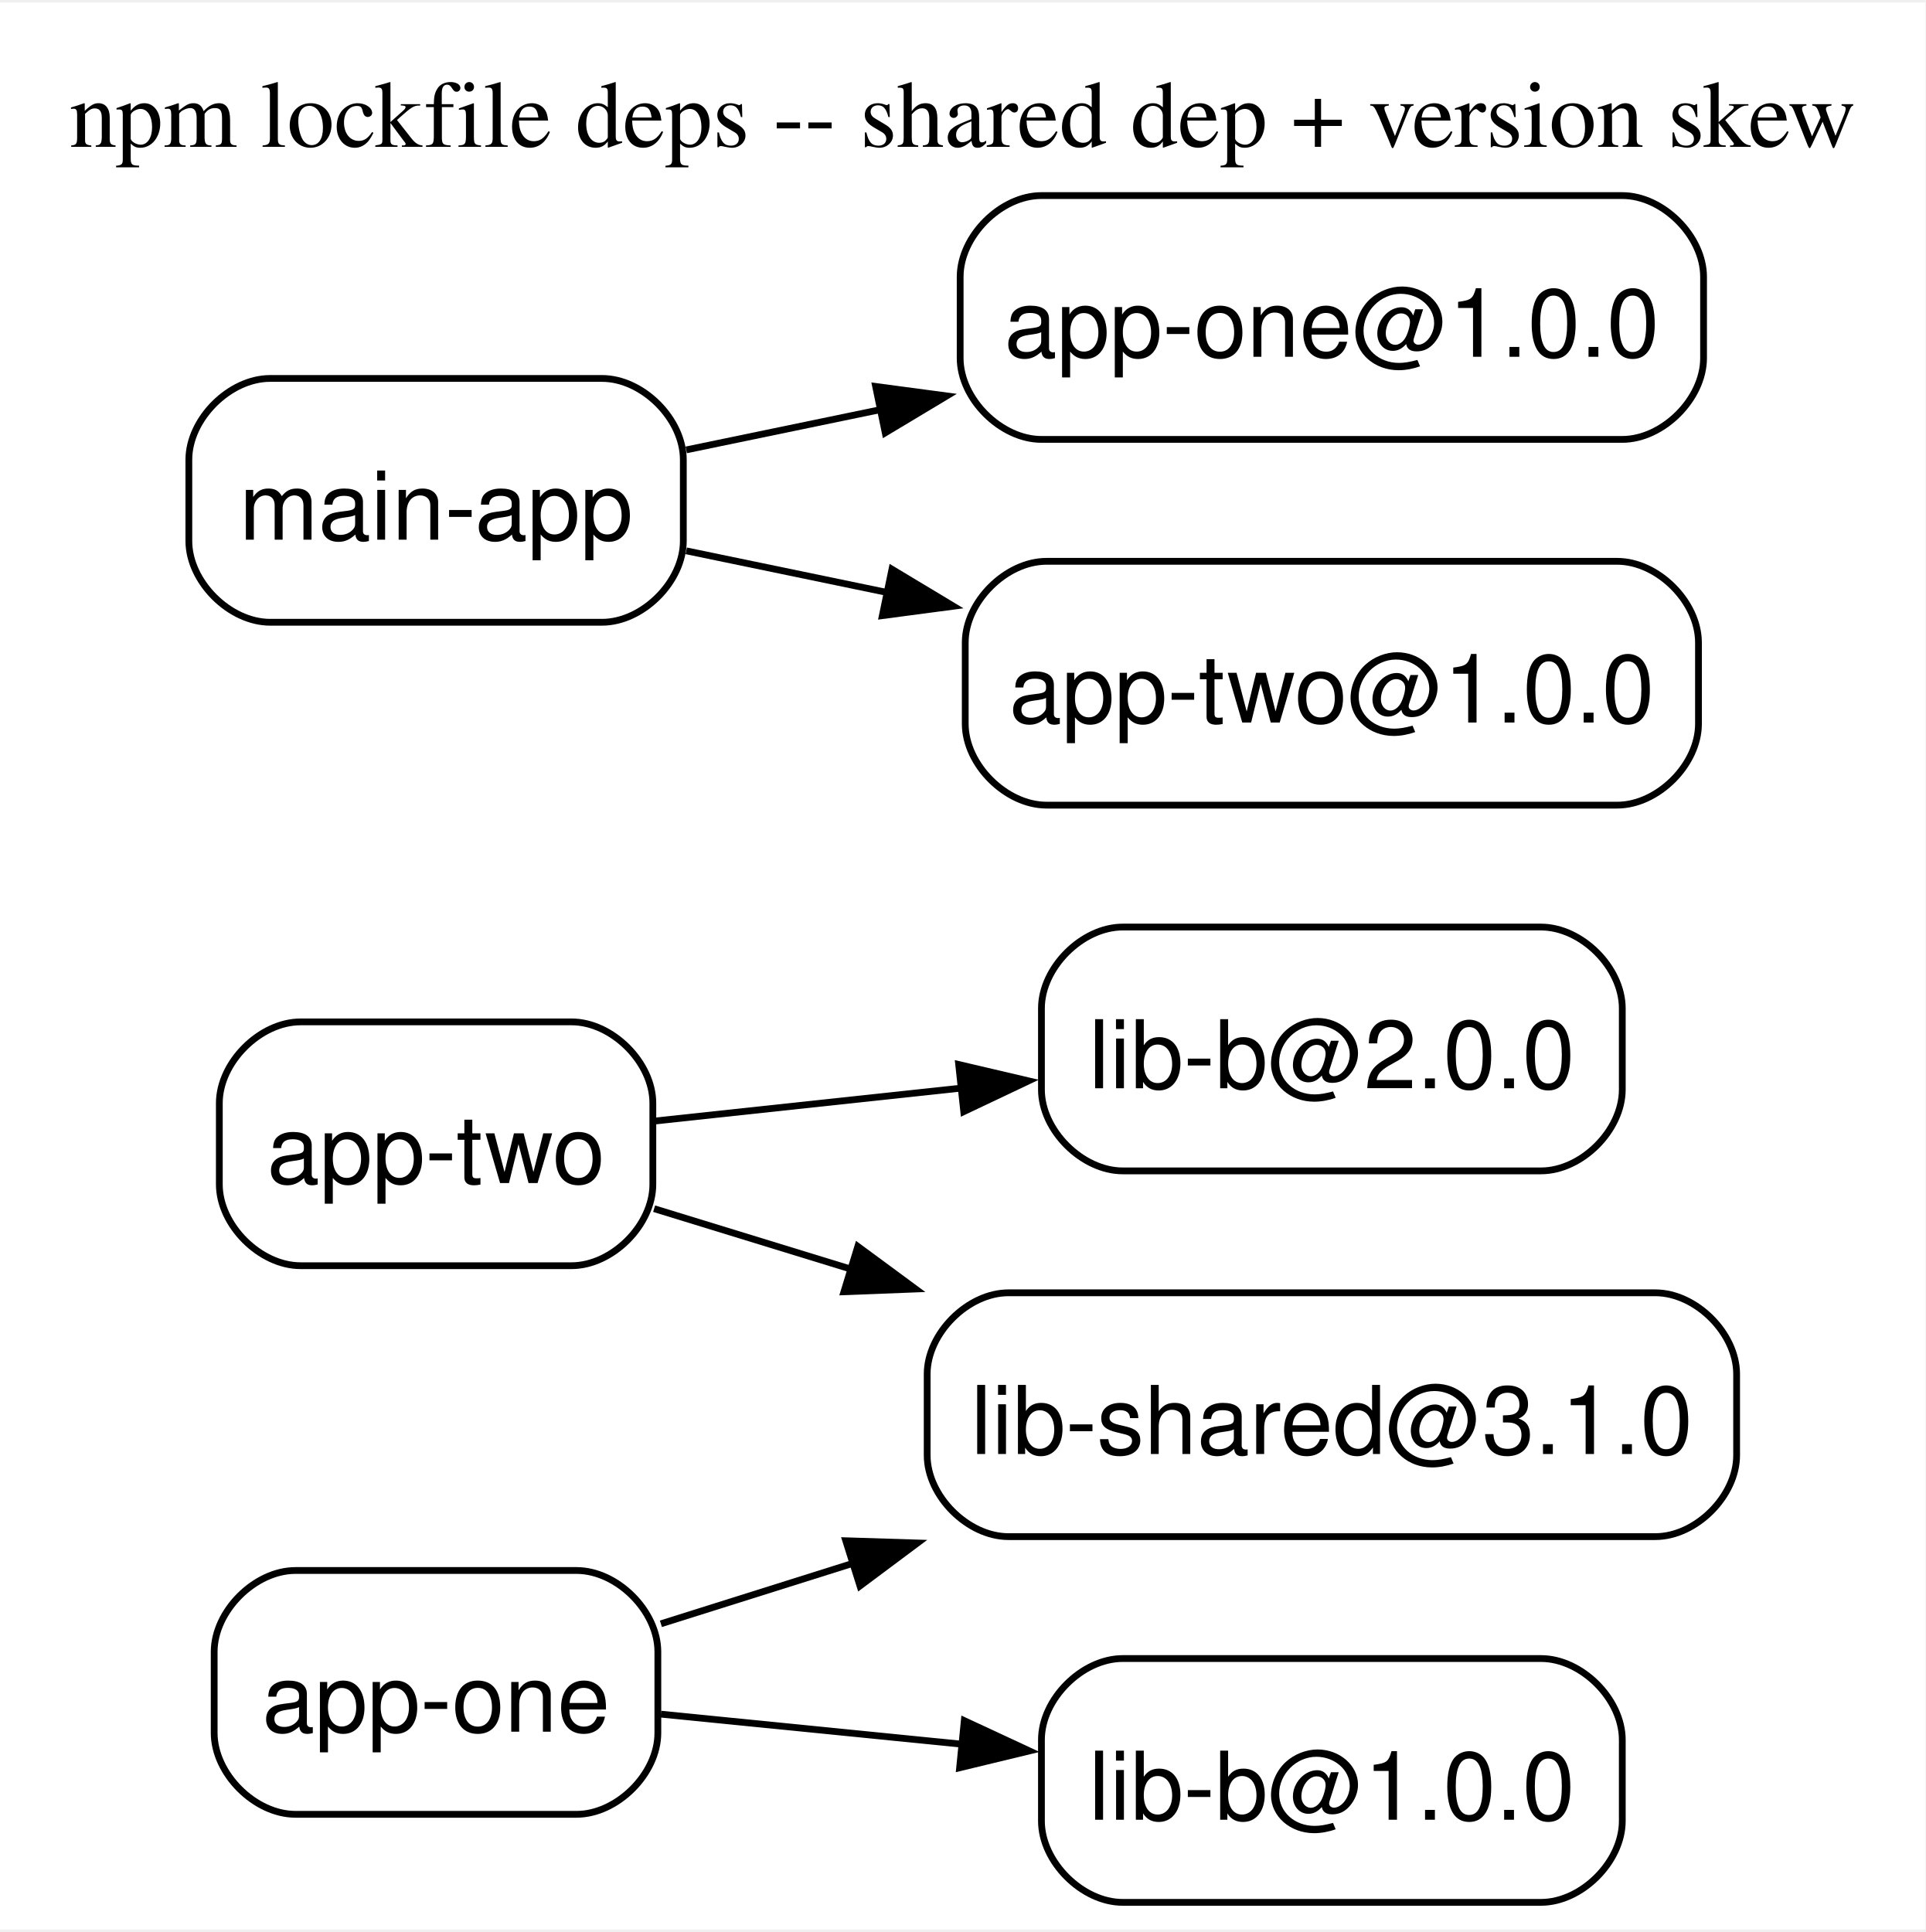
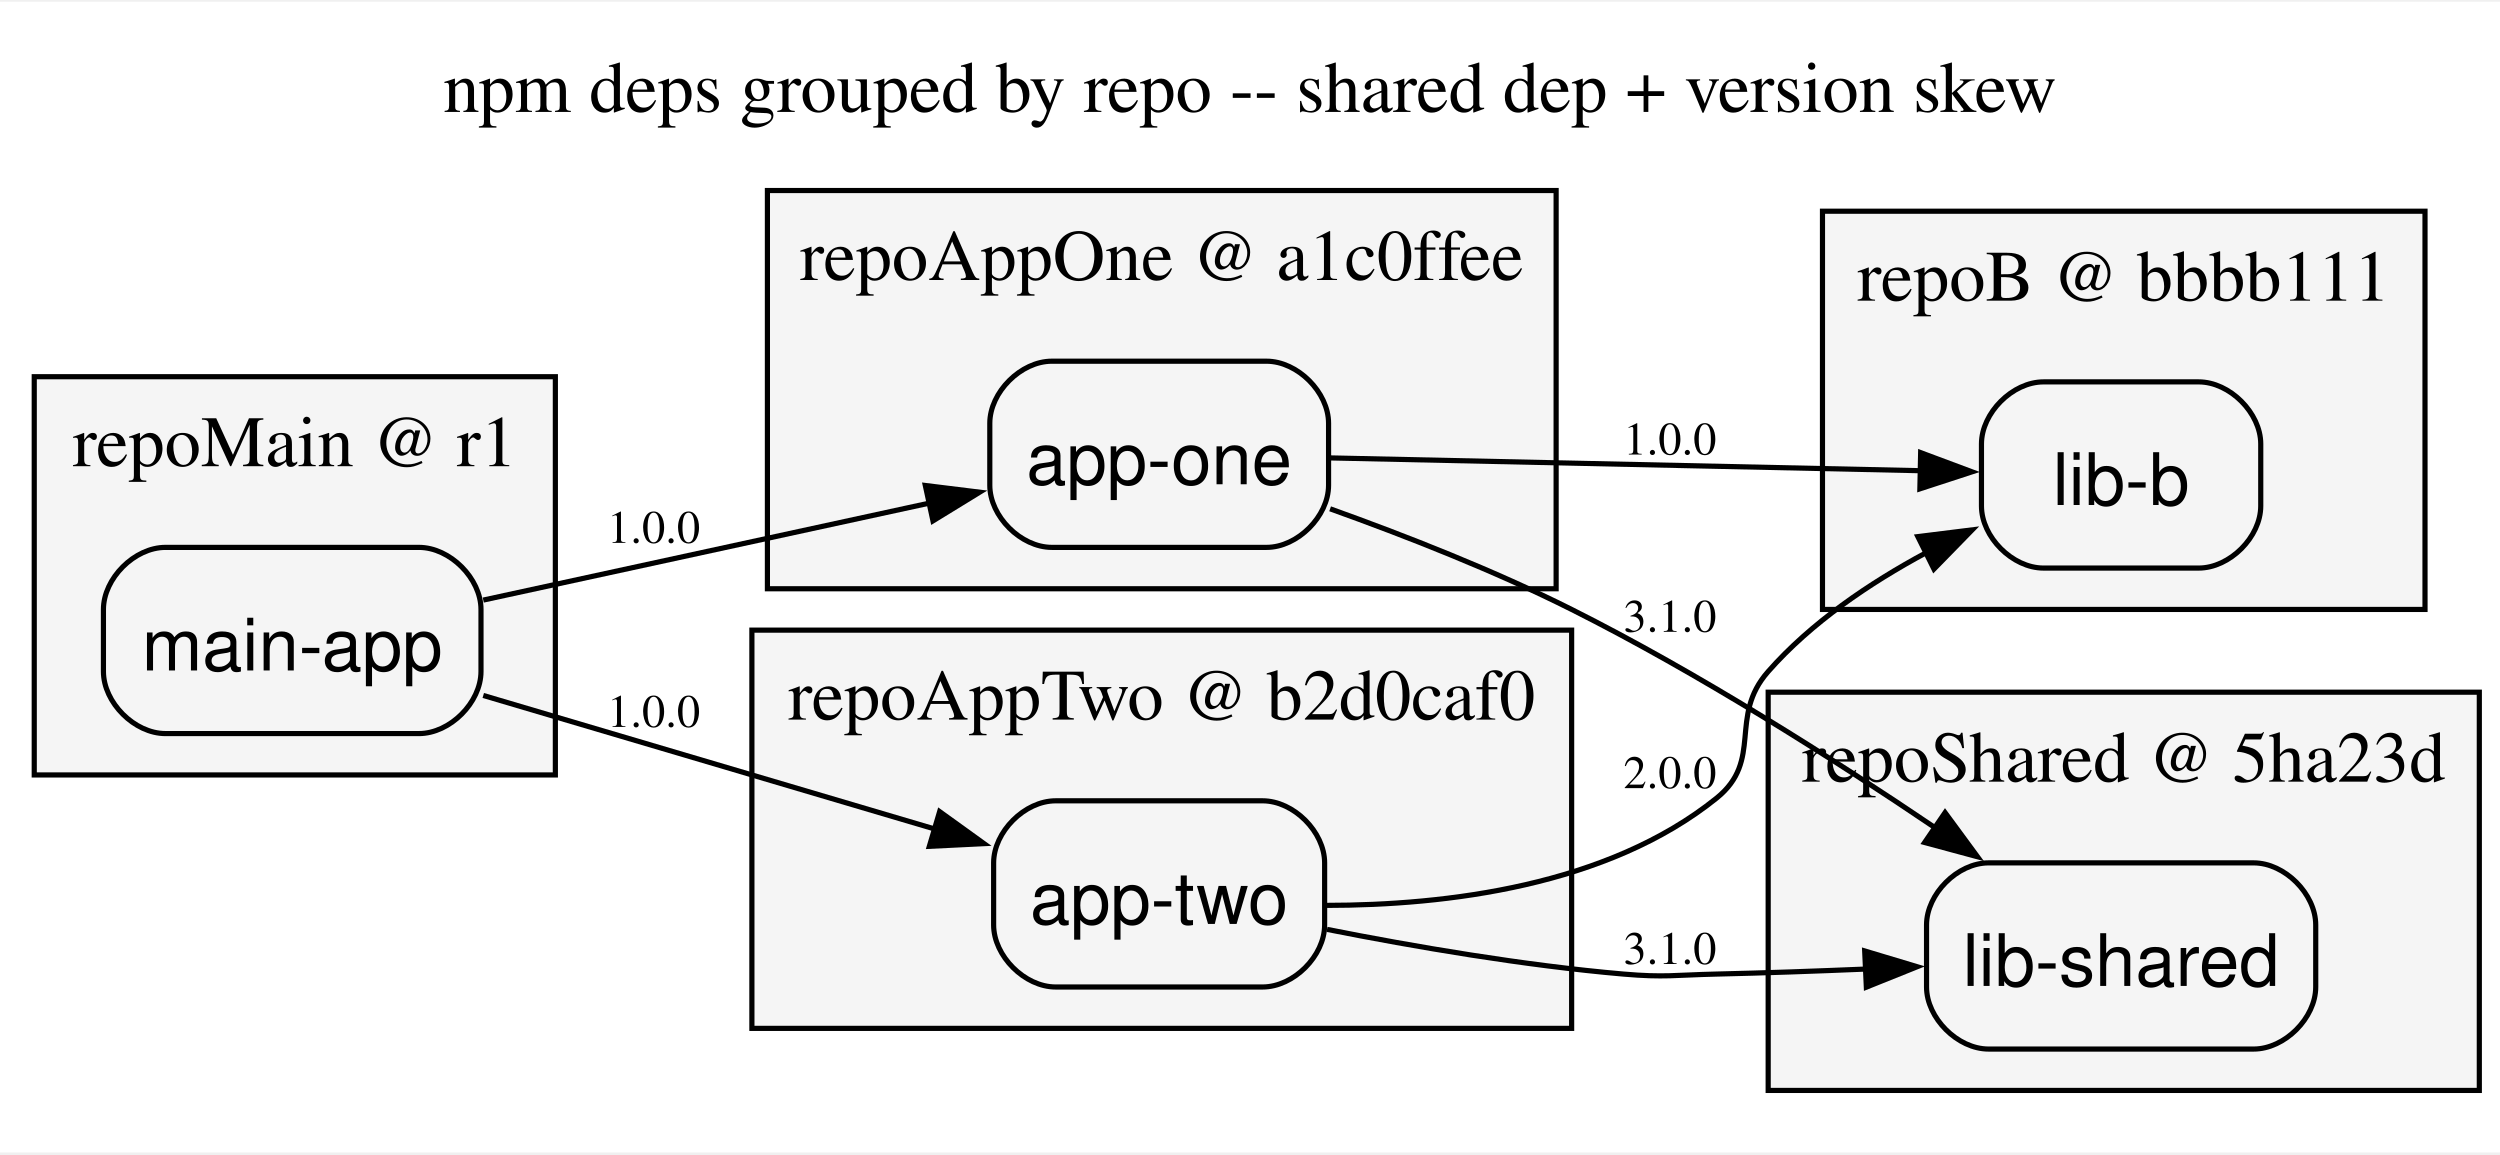
- <svg xmlns="http://www.w3.org/2000/svg" width="284pt" height="285pt" viewBox="0.00 0.00 284.25 284.50">
-   <g id="graph0" class="graph" transform="scale(1 1) rotate(0) translate(4 280.5)">
-     <polygon fill="white" stroke="none" points="-4,4 -4,-280.5 280.25,-280.5 280.25,4 -4,4" />
-     <text text-anchor="middle" x="138.12" y="-259.2" font-family="Times,serif" font-size="14.00">npm lockfile deps -- shared dep + version skew</text>
+ <svg xmlns="http://www.w3.org/2000/svg" width="483pt" height="223pt" viewBox="0.00 0.00 483.38 222.50">
+   <g id="graph0" class="graph" transform="scale(1 1) rotate(0) translate(4 218.5)">
+     <polygon fill="white" stroke="none" points="-4,4 -4,-218.5 479.38,-218.5 479.38,4 -4,4" />
+     <text text-anchor="middle" x="237.69" y="-197.2" font-family="Times,serif" font-size="14.00">npm deps grouped by repo -- shared dep + version skew</text>
+     <g id="clust1" class="cluster">
+       <polygon fill="whitesmoke" stroke="black" points="2.62,-69 2.62,-146 103.38,-146 103.38,-69 2.62,-69" />
+       <text text-anchor="middle" x="53" y="-128.7" font-family="Times,serif" font-size="14.00">repoMain @ r1</text>
+     </g>
+     <g id="clust2" class="cluster">
+       <polygon fill="whitesmoke" stroke="black" points="348.38,-101 348.38,-178 464.88,-178 464.88,-101 348.38,-101" />
+       <text text-anchor="middle" x="406.62" y="-160.7" font-family="Times,serif" font-size="14.00">repoB @ bbbb111</text>
+     </g>
+     <g id="clust3" class="cluster">
+       <polygon fill="whitesmoke" stroke="black" points="144.38,-105 144.38,-182 296.88,-182 296.88,-105 144.38,-105" />
+       <text text-anchor="middle" x="220.62" y="-164.7" font-family="Times,serif" font-size="14.00">repoAppOne @ a1c0ffee</text>
+     </g>
+     <g id="clust4" class="cluster">
+       <polygon fill="whitesmoke" stroke="black" points="141.38,-20 141.38,-97 299.88,-97 299.88,-20 141.38,-20" />
+       <text text-anchor="middle" x="220.62" y="-79.7" font-family="Times,serif" font-size="14.00">repoAppTwo @ b2d0caf0</text>
+     </g>
+     <g id="clust5" class="cluster">
+       <polygon fill="whitesmoke" stroke="black" points="337.88,-8 337.88,-85 475.38,-85 475.38,-8 337.88,-8" />
+       <text text-anchor="middle" x="406.62" y="-67.7" font-family="Times,serif" font-size="14.00">repoShared @ 5ha23d</text>
+     </g>
    <g id="node1" class="node">
-       <path fill="none" stroke="black" d="M80.38,-130C80.38,-130 40.38,-130 40.38,-130 34.38,-130 28.38,-124 28.38,-118 28.38,-118 28.38,-106 28.38,-106 28.38,-100 34.38,-94 40.38,-94 40.38,-94 80.38,-94 80.38,-94 86.38,-94 92.38,-100 92.38,-106 92.38,-106 92.38,-118 92.38,-118 92.38,-124 86.38,-130 80.38,-130" />
-       <text text-anchor="middle" x="60.38" y="-106.2" font-family="Helvetica,sans-Serif" font-size="14.00">app-two</text>
+       <path fill="none" stroke="black" d="M77,-113C77,-113 28,-113 28,-113 22,-113 16,-107 16,-101 16,-101 16,-89 16,-89 16,-83 22,-77 28,-77 28,-77 77,-77 77,-77 83,-77 89,-83 89,-89 89,-89 89,-101 89,-101 89,-107 83,-113 77,-113" />
+       <text text-anchor="middle" x="52.5" y="-89.2" font-family="Helvetica,sans-Serif" font-size="14.00">main-app</text>
+     </g>
+     <g id="node3" class="node">
+       <path fill="none" stroke="black" d="M240.88,-149C240.88,-149 199.38,-149 199.38,-149 193.38,-149 187.38,-143 187.38,-137 187.38,-137 187.38,-125 187.38,-125 187.38,-119 193.38,-113 199.38,-113 199.38,-113 240.88,-113 240.88,-113 246.88,-113 252.88,-119 252.88,-125 252.88,-125 252.88,-137 252.88,-137 252.88,-143 246.88,-149 240.88,-149" />
+       <text text-anchor="middle" x="220.12" y="-125.2" font-family="Helvetica,sans-Serif" font-size="14.00">app-one</text>
+     </g>
+     <g id="edge1" class="edge">
+       <path fill="none" stroke="black" d="M89.44,-102.81C114.83,-108.33 148.98,-115.75 175.87,-121.6" />
+       <polygon fill="black" stroke="black" points="174.91,-124.97 185.42,-123.67 176.39,-118.13 174.91,-124.97" />
+       <text text-anchor="middle" x="122.38" y="-113.87" font-family="Times,serif" font-size="9.00">1.0.0</text>
+     </g>
+     <g id="node4" class="node">
+       <path fill="none" stroke="black" d="M240.12,-64C240.12,-64 200.12,-64 200.12,-64 194.12,-64 188.12,-58 188.12,-52 188.12,-52 188.12,-40 188.12,-40 188.12,-34 194.12,-28 200.12,-28 200.12,-28 240.12,-28 240.12,-28 246.12,-28 252.12,-34 252.12,-40 252.12,-40 252.12,-52 252.12,-52 252.12,-58 246.12,-64 240.12,-64" />
+       <text text-anchor="middle" x="220.12" y="-40.2" font-family="Helvetica,sans-Serif" font-size="14.00">app-two</text>
+     </g>
+     <g id="edge2" class="edge">
+       <path fill="none" stroke="black" d="M89.44,-84.37C115.19,-76.75 149.97,-66.46 177.02,-58.46" />
+       <polygon fill="black" stroke="black" points="177.68,-61.91 186.27,-55.72 175.69,-55.2 177.68,-61.91" />
+       <text text-anchor="middle" x="122.38" y="-78.28" font-family="Times,serif" font-size="9.00">1.0.0</text>
    </g>
    <g id="node2" class="node">
-       <path fill="none" stroke="black" d="M240.38,-90C240.38,-90 144.88,-90 144.88,-90 138.88,-90 132.88,-84 132.88,-78 132.88,-78 132.88,-66 132.88,-66 132.88,-60 138.88,-54 144.88,-54 144.88,-54 240.38,-54 240.38,-54 246.38,-54 252.38,-60 252.38,-66 252.38,-66 252.38,-78 252.38,-78 252.38,-84 246.38,-90 240.38,-90" />
-       <text text-anchor="middle" x="192.62" y="-66.2" font-family="Helvetica,sans-Serif" font-size="14.00">lib-shared@3.1.0</text>
+       <path fill="none" stroke="black" d="M421.12,-145C421.12,-145 391.12,-145 391.12,-145 385.12,-145 379.12,-139 379.12,-133 379.12,-133 379.12,-121 379.12,-121 379.12,-115 385.12,-109 391.12,-109 391.12,-109 421.12,-109 421.12,-109 427.12,-109 433.12,-115 433.12,-121 433.12,-121 433.12,-133 433.12,-133 433.12,-139 427.12,-145 421.12,-145" />
+       <text text-anchor="middle" x="406.12" y="-121.2" font-family="Helvetica,sans-Serif" font-size="14.00">lib-b</text>
    </g>
-     <g id="edge1" class="edge">
-       <path fill="none" stroke="black" d="M92.57,-102.42C101.51,-99.67 111.63,-96.57 121.9,-93.41" />
-       <polygon fill="black" stroke="black" points="122.64,-96.85 131.17,-90.56 120.59,-90.15 122.64,-96.85" />
+     <g id="edge4" class="edge">
+       <path fill="none" stroke="black" d="M253.18,-130.3C285.04,-129.61 333.91,-128.55 367.58,-127.82" />
+       <polygon fill="black" stroke="black" points="367.36,-131.32 377.29,-127.61 367.21,-124.32 367.36,-131.32" />
+       <text text-anchor="middle" x="318.88" y="-130.95" font-family="Times,serif" font-size="9.00">1.0.0</text>
    </g>
-     <g id="node3" class="node">
-       <path fill="none" stroke="black" d="M223.5,-144C223.5,-144 161.75,-144 161.75,-144 155.75,-144 149.75,-138 149.75,-132 149.75,-132 149.75,-120 149.75,-120 149.75,-114 155.75,-108 161.75,-108 161.75,-108 223.5,-108 223.5,-108 229.5,-108 235.5,-114 235.5,-120 235.5,-120 235.5,-132 235.5,-132 235.5,-138 229.5,-144 223.5,-144" />
-       <text text-anchor="middle" x="192.62" y="-120.2" font-family="Helvetica,sans-Serif" font-size="14.00">lib-b@2.0.0</text>
-     </g>
-     <g id="edge2" class="edge">
-       <path fill="none" stroke="black" d="M92.57,-115.35C106.26,-116.82 122.72,-118.59 138.26,-120.26" />
-       <polygon fill="black" stroke="black" points="137.53,-123.71 147.85,-121.29 138.28,-116.75 137.53,-123.71" />
-     </g>
-     <g id="node4" class="node">
-       <path fill="none" stroke="black" d="M81.12,-49C81.12,-49 39.62,-49 39.62,-49 33.62,-49 27.62,-43 27.62,-37 27.62,-37 27.62,-25 27.62,-25 27.62,-19 33.62,-13 39.62,-13 39.62,-13 81.12,-13 81.12,-13 87.12,-13 93.12,-19 93.12,-25 93.12,-25 93.12,-37 93.12,-37 93.12,-43 87.12,-49 81.12,-49" />
-       <text text-anchor="middle" x="60.38" y="-25.2" font-family="Helvetica,sans-Serif" font-size="14.00">app-one</text>
+     <g id="node5" class="node">
+       <path fill="none" stroke="black" d="M431.75,-52C431.75,-52 380.5,-52 380.5,-52 374.5,-52 368.5,-46 368.5,-40 368.5,-40 368.5,-28 368.5,-28 368.5,-22 374.5,-16 380.5,-16 380.5,-16 431.75,-16 431.75,-16 437.75,-16 443.75,-22 443.75,-28 443.75,-28 443.75,-40 443.75,-40 443.75,-46 437.75,-52 431.75,-52" />
+       <text text-anchor="middle" x="406.12" y="-28.2" font-family="Helvetica,sans-Serif" font-size="14.00">lib-shared</text>
    </g>
    <g id="edge3" class="edge">
-       <path fill="none" stroke="black" d="M93.57,-41.13C102.31,-43.89 112.13,-46.98 122.08,-50.11" />
-       <polygon fill="black" stroke="black" points="120.86,-53.39 131.45,-53.06 122.96,-46.72 120.86,-53.39" />
+       <path fill="none" stroke="black" d="M253.18,-120.46C267.72,-115.25 284.97,-108.49 299.88,-101 324.33,-88.72 350.28,-72.24 370.29,-58.7" />
+       <polygon fill="black" stroke="black" points="372.08,-61.72 378.36,-53.18 368.13,-55.94 372.08,-61.72" />
+       <text text-anchor="middle" x="318.88" y="-96.68" font-family="Times,serif" font-size="9.00">3.1.0</text>
    </g>
-     <g id="node5" class="node">
-       <path fill="none" stroke="black" d="M223.5,-36C223.5,-36 161.75,-36 161.75,-36 155.75,-36 149.75,-30 149.75,-24 149.75,-24 149.75,-12 149.75,-12 149.75,-6 155.75,0 161.75,0 161.75,0 223.5,0 223.5,0 229.5,0 235.5,-6 235.5,-12 235.5,-12 235.5,-24 235.5,-24 235.5,-30 229.5,-36 223.5,-36" />
-       <text text-anchor="middle" x="192.62" y="-12.2" font-family="Helvetica,sans-Serif" font-size="14.00">lib-b@1.0.0</text>
-     </g>
-     <g id="edge4" class="edge">
-       <path fill="none" stroke="black" d="M93.57,-27.79C107.02,-26.44 123.01,-24.85 138.13,-23.34" />
-       <polygon fill="black" stroke="black" points="138.36,-26.83 147.97,-22.36 137.67,-19.87 138.36,-26.83" />
-     </g>
-     <g id="node6" class="node">
-       <path fill="none" stroke="black" d="M84.88,-225C84.88,-225 35.88,-225 35.88,-225 29.88,-225 23.88,-219 23.88,-213 23.88,-213 23.88,-201 23.88,-201 23.88,-195 29.88,-189 35.88,-189 35.88,-189 84.88,-189 84.88,-189 90.88,-189 96.88,-195 96.88,-201 96.88,-201 96.88,-213 96.88,-213 96.88,-219 90.88,-225 84.88,-225" />
-       <text text-anchor="middle" x="60.38" y="-201.2" font-family="Helvetica,sans-Serif" font-size="14.00">main-app</text>
-     </g>
-     <g id="node7" class="node">
-       <path fill="none" stroke="black" d="M235.5,-252C235.5,-252 149.75,-252 149.75,-252 143.75,-252 137.75,-246 137.75,-240 137.75,-240 137.75,-228 137.75,-228 137.75,-222 143.75,-216 149.75,-216 149.75,-216 235.5,-216 235.5,-216 241.5,-216 247.5,-222 247.5,-228 247.5,-228 247.5,-240 247.5,-240 247.5,-246 241.5,-252 235.5,-252" />
-       <text text-anchor="middle" x="192.62" y="-228.2" font-family="Helvetica,sans-Serif" font-size="14.00">app-one@1.0.0</text>
+     <g id="edge6" class="edge">
+       <path fill="none" stroke="black" d="M252.43,-43.78C275.63,-43.79 306.77,-47.52 327.88,-64.5 337.04,-71.87 330.1,-80.17 337.88,-89 346.2,-98.46 357.48,-106.09 368.42,-111.97" />
+       <polygon fill="black" stroke="black" points="366.82,-115.08 377.33,-116.39 369.93,-108.81 366.82,-115.08" />
+       <text text-anchor="middle" x="318.88" y="-66.45" font-family="Times,serif" font-size="9.00">2.0.0</text>
    </g>
    <g id="edge5" class="edge">
-       <path fill="none" stroke="black" d="M97.31,-214.45C106.28,-216.31 116.19,-218.36 126.1,-220.42" />
-       <polygon fill="black" stroke="black" points="125.27,-223.82 135.77,-222.42 126.69,-216.97 125.27,-223.82" />
-     </g>
-     <g id="node8" class="node">
-       <path fill="none" stroke="black" d="M234.75,-198C234.75,-198 150.5,-198 150.5,-198 144.5,-198 138.5,-192 138.5,-186 138.5,-186 138.5,-174 138.5,-174 138.5,-168 144.5,-162 150.5,-162 150.5,-162 234.75,-162 234.75,-162 240.75,-162 246.75,-168 246.75,-174 246.75,-174 246.75,-186 246.75,-186 246.75,-192 240.75,-198 234.75,-198" />
-       <text text-anchor="middle" x="192.62" y="-174.2" font-family="Helvetica,sans-Serif" font-size="14.00">app-two@1.0.0</text>
-     </g>
-     <g id="edge6" class="edge">
-       <path fill="none" stroke="black" d="M97.31,-199.55C106.6,-197.62 116.89,-195.49 127.16,-193.36" />
-       <polygon fill="black" stroke="black" points="127.68,-196.83 136.76,-191.37 126.26,-189.98 127.68,-196.83" />
+       <path fill="none" stroke="black" d="M252.58,-39.14C269.47,-35.8 290.71,-32.16 309.88,-30.5 317.85,-29.81 319.88,-30.32 327.88,-30.5 337.23,-30.71 347.21,-31.07 356.79,-31.47" />
+       <polygon fill="black" stroke="black" points="356.54,-34.97 366.69,-31.92 356.86,-27.97 356.54,-34.97" />
+       <text text-anchor="middle" x="318.88" y="-32.45" font-family="Times,serif" font-size="9.00">3.1.0</text>
    </g>
  </g>
</svg>
